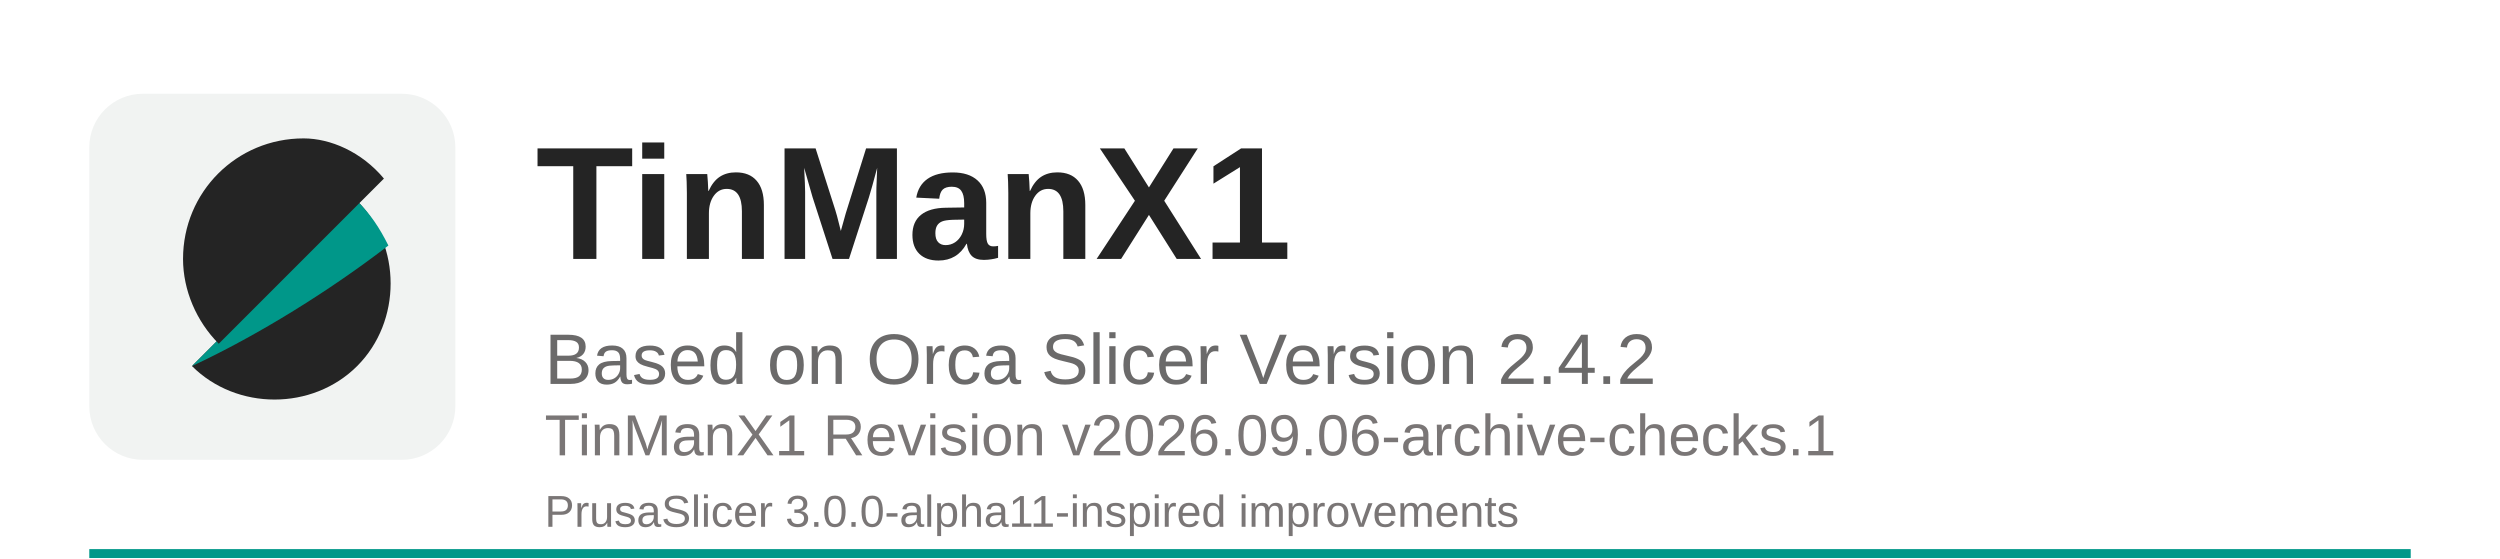
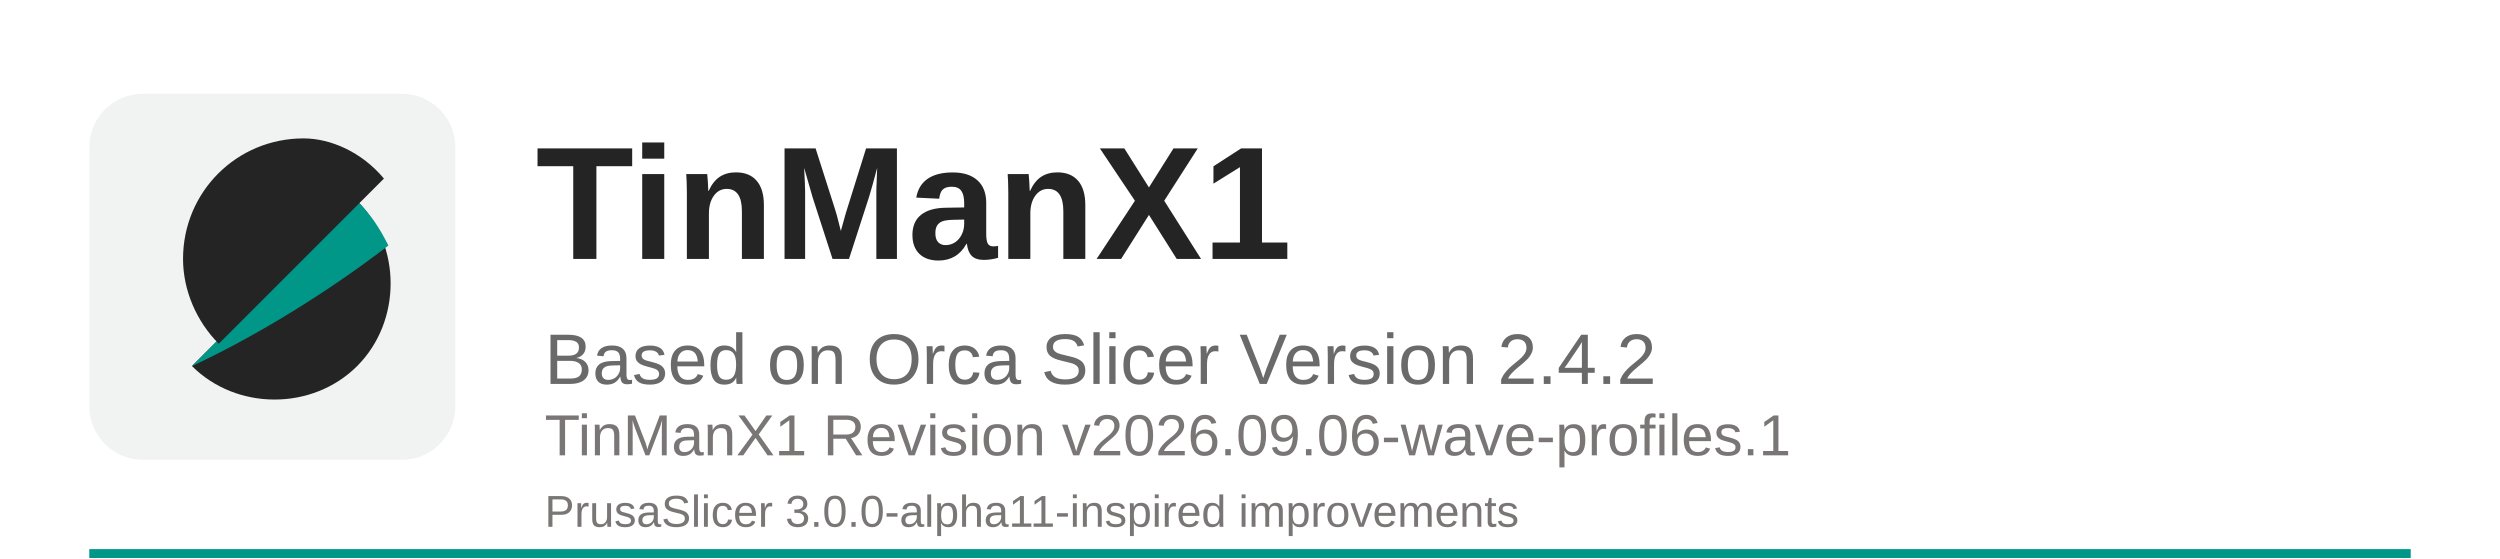
<svg xmlns="http://www.w3.org/2000/svg" width="560" height="125" viewBox="0 0 560 125">
  <rect x="20" y="123" width="520" height="2" fill="#009789" />
  <rect x="20" y="21" width="82" height="82" rx="12" fill="#f1f3f2" />
  <path d="M43 82c10 10 27 10 37 0s10-27 0-37L43 82z" fill="#242424" />
  <path d="M80 45L43 82c15-7 31-17 44-27-2-4-4-7-7-10z" fill="#009789" />
  <path d="M68 31c-15 0-27 12-27 27 0 7 3 14 8 19l37-37c-5-6-12-9-18-9z" fill="#242424" />
  <text x="120" y="58" font-family="Arial, Helvetica, sans-serif" font-size="36" font-weight="700" fill="#242424">TinManX1</text>
  <text x="122" y="86" font-family="Arial, Helvetica, sans-serif" font-size="16" fill="#6b6a6a">Based on Orca Slicer Version 2.4.2</text>
-   <text x="122" y="102" font-family="Arial, Helvetica, sans-serif" font-size="13" fill="#7a7676">TinManX1 Revision v2026.09.06-archive-checks.1</text>
+   <text x="122" y="102" font-family="Arial, Helvetica, sans-serif" font-size="13" fill="#7a7676">TinManX1 Revision v2026.09.06-wave-profiles.1</text>
  <text x="122" y="118" font-family="Arial, Helvetica, sans-serif" font-size="10" fill="#7a7676">PrusaSlicer 3.0.0-alpha11-inspired improvements</text>
</svg>
